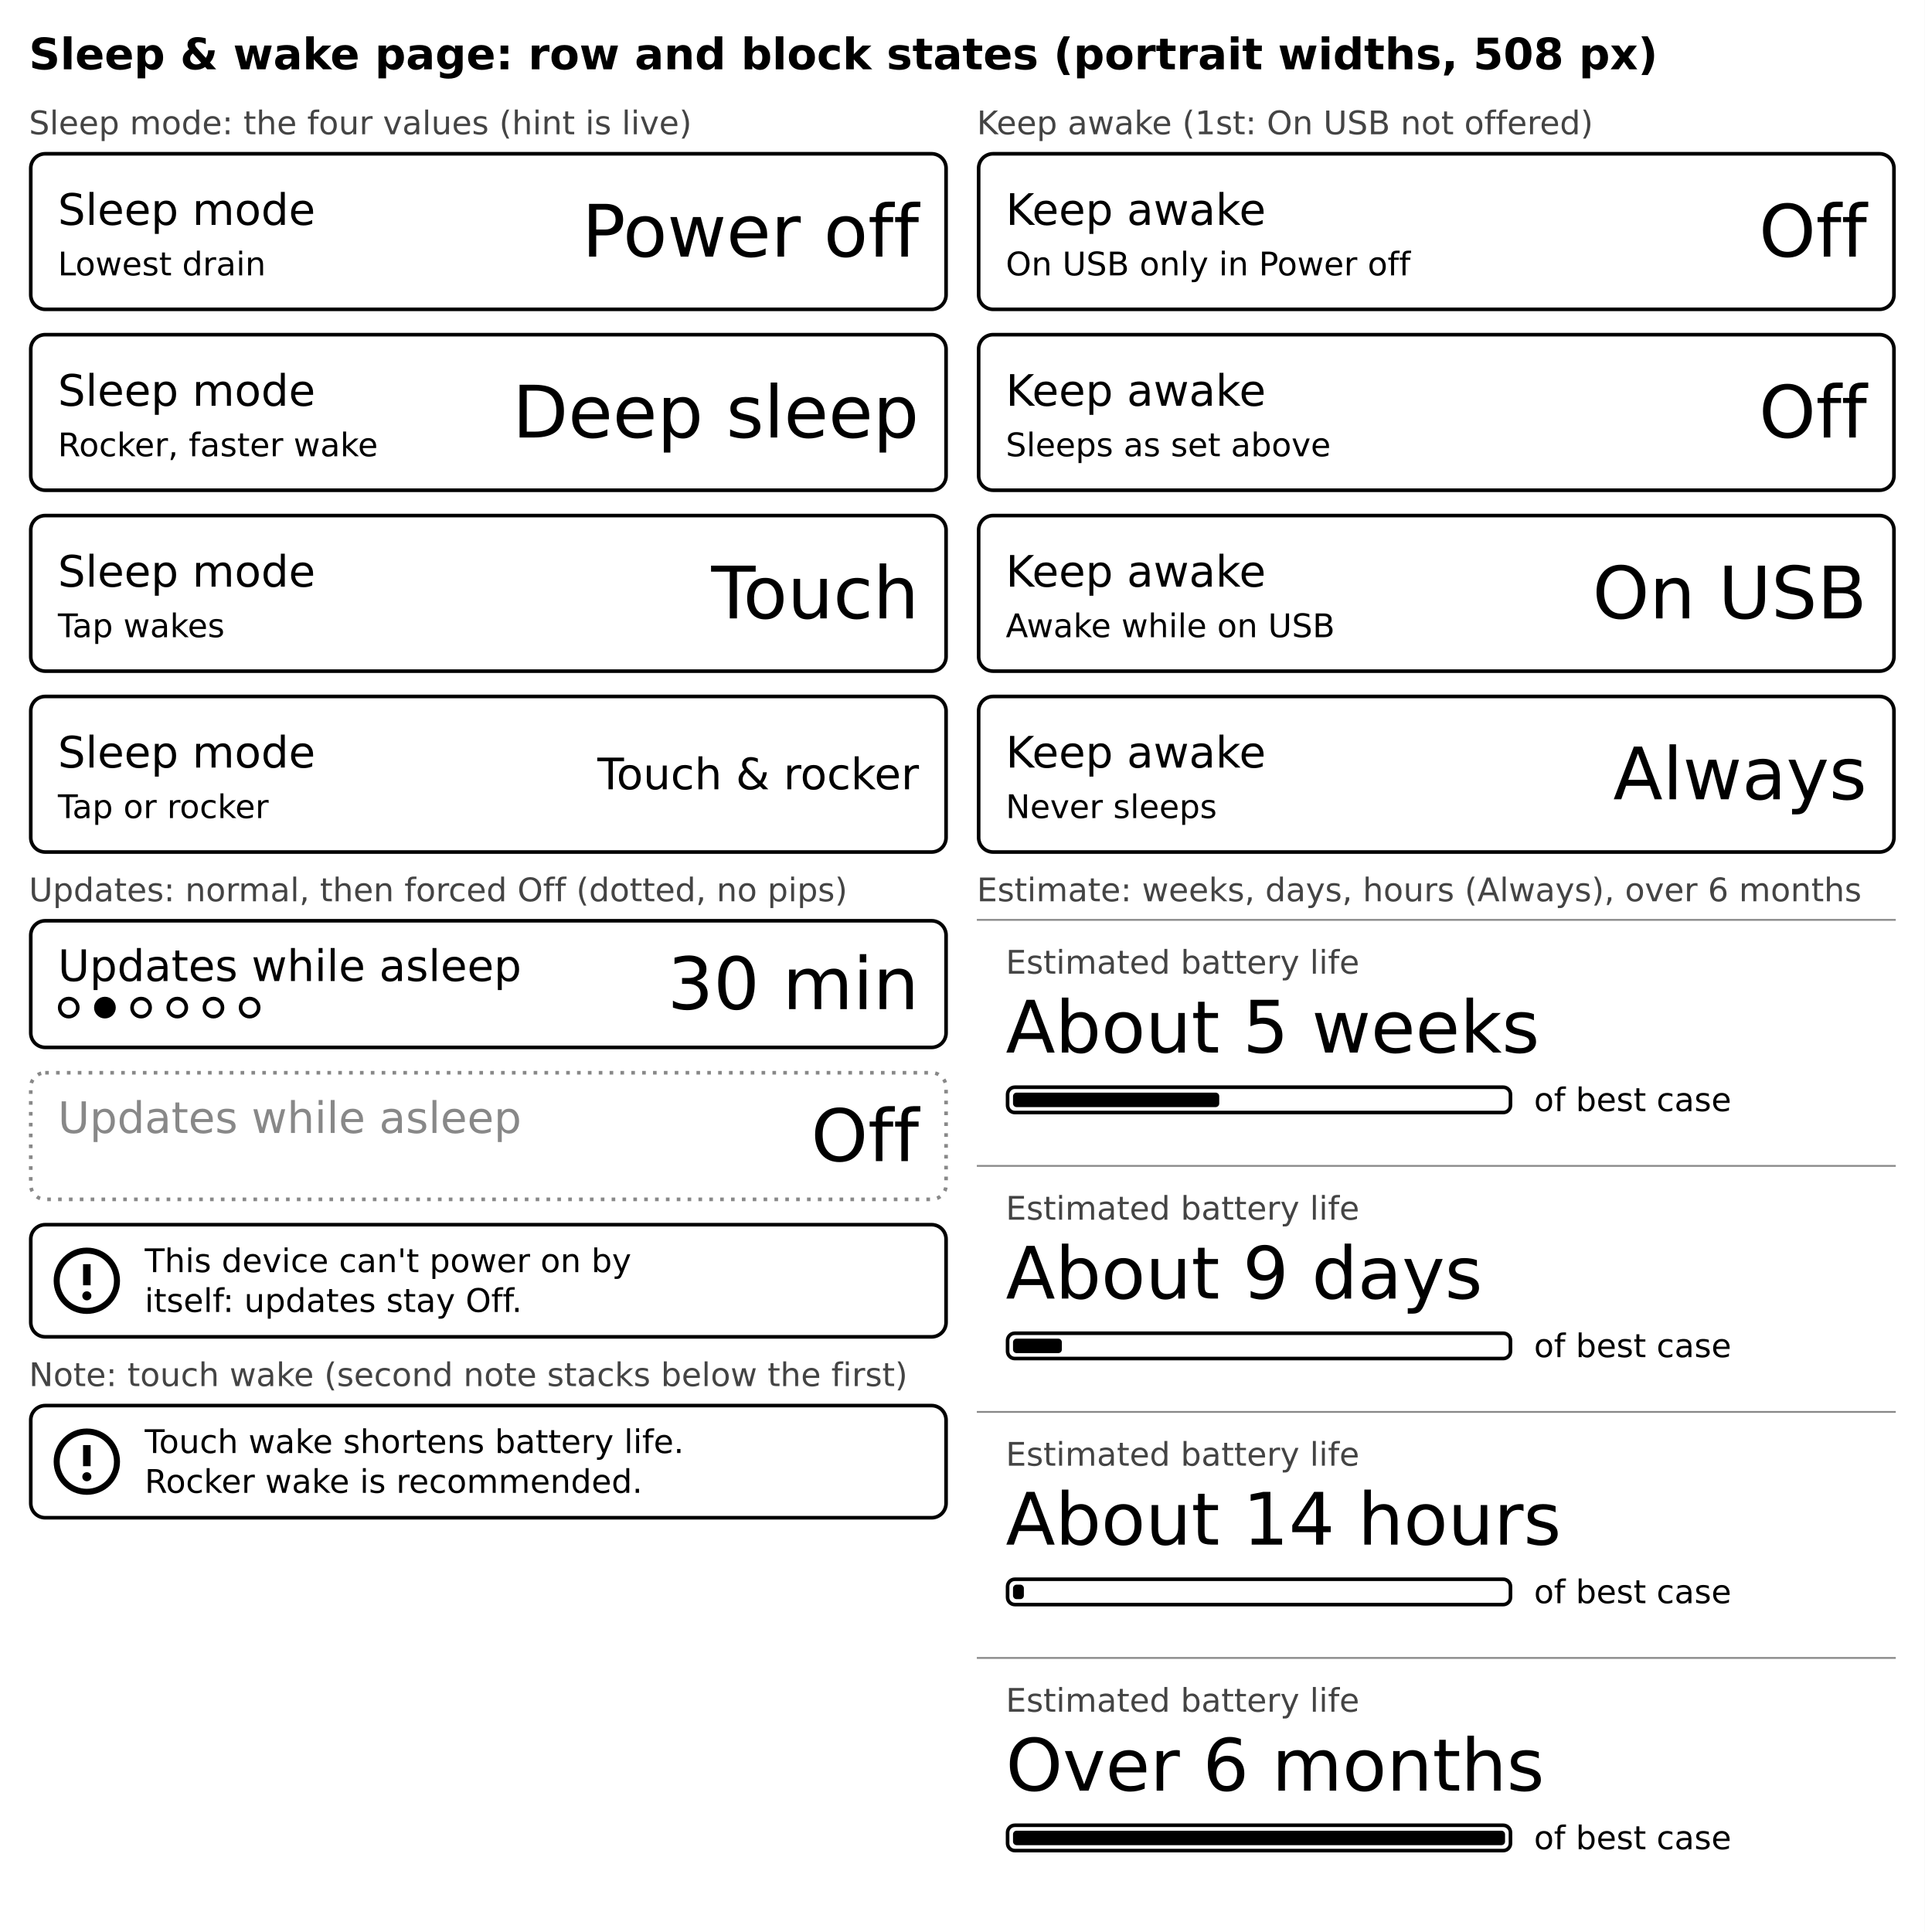
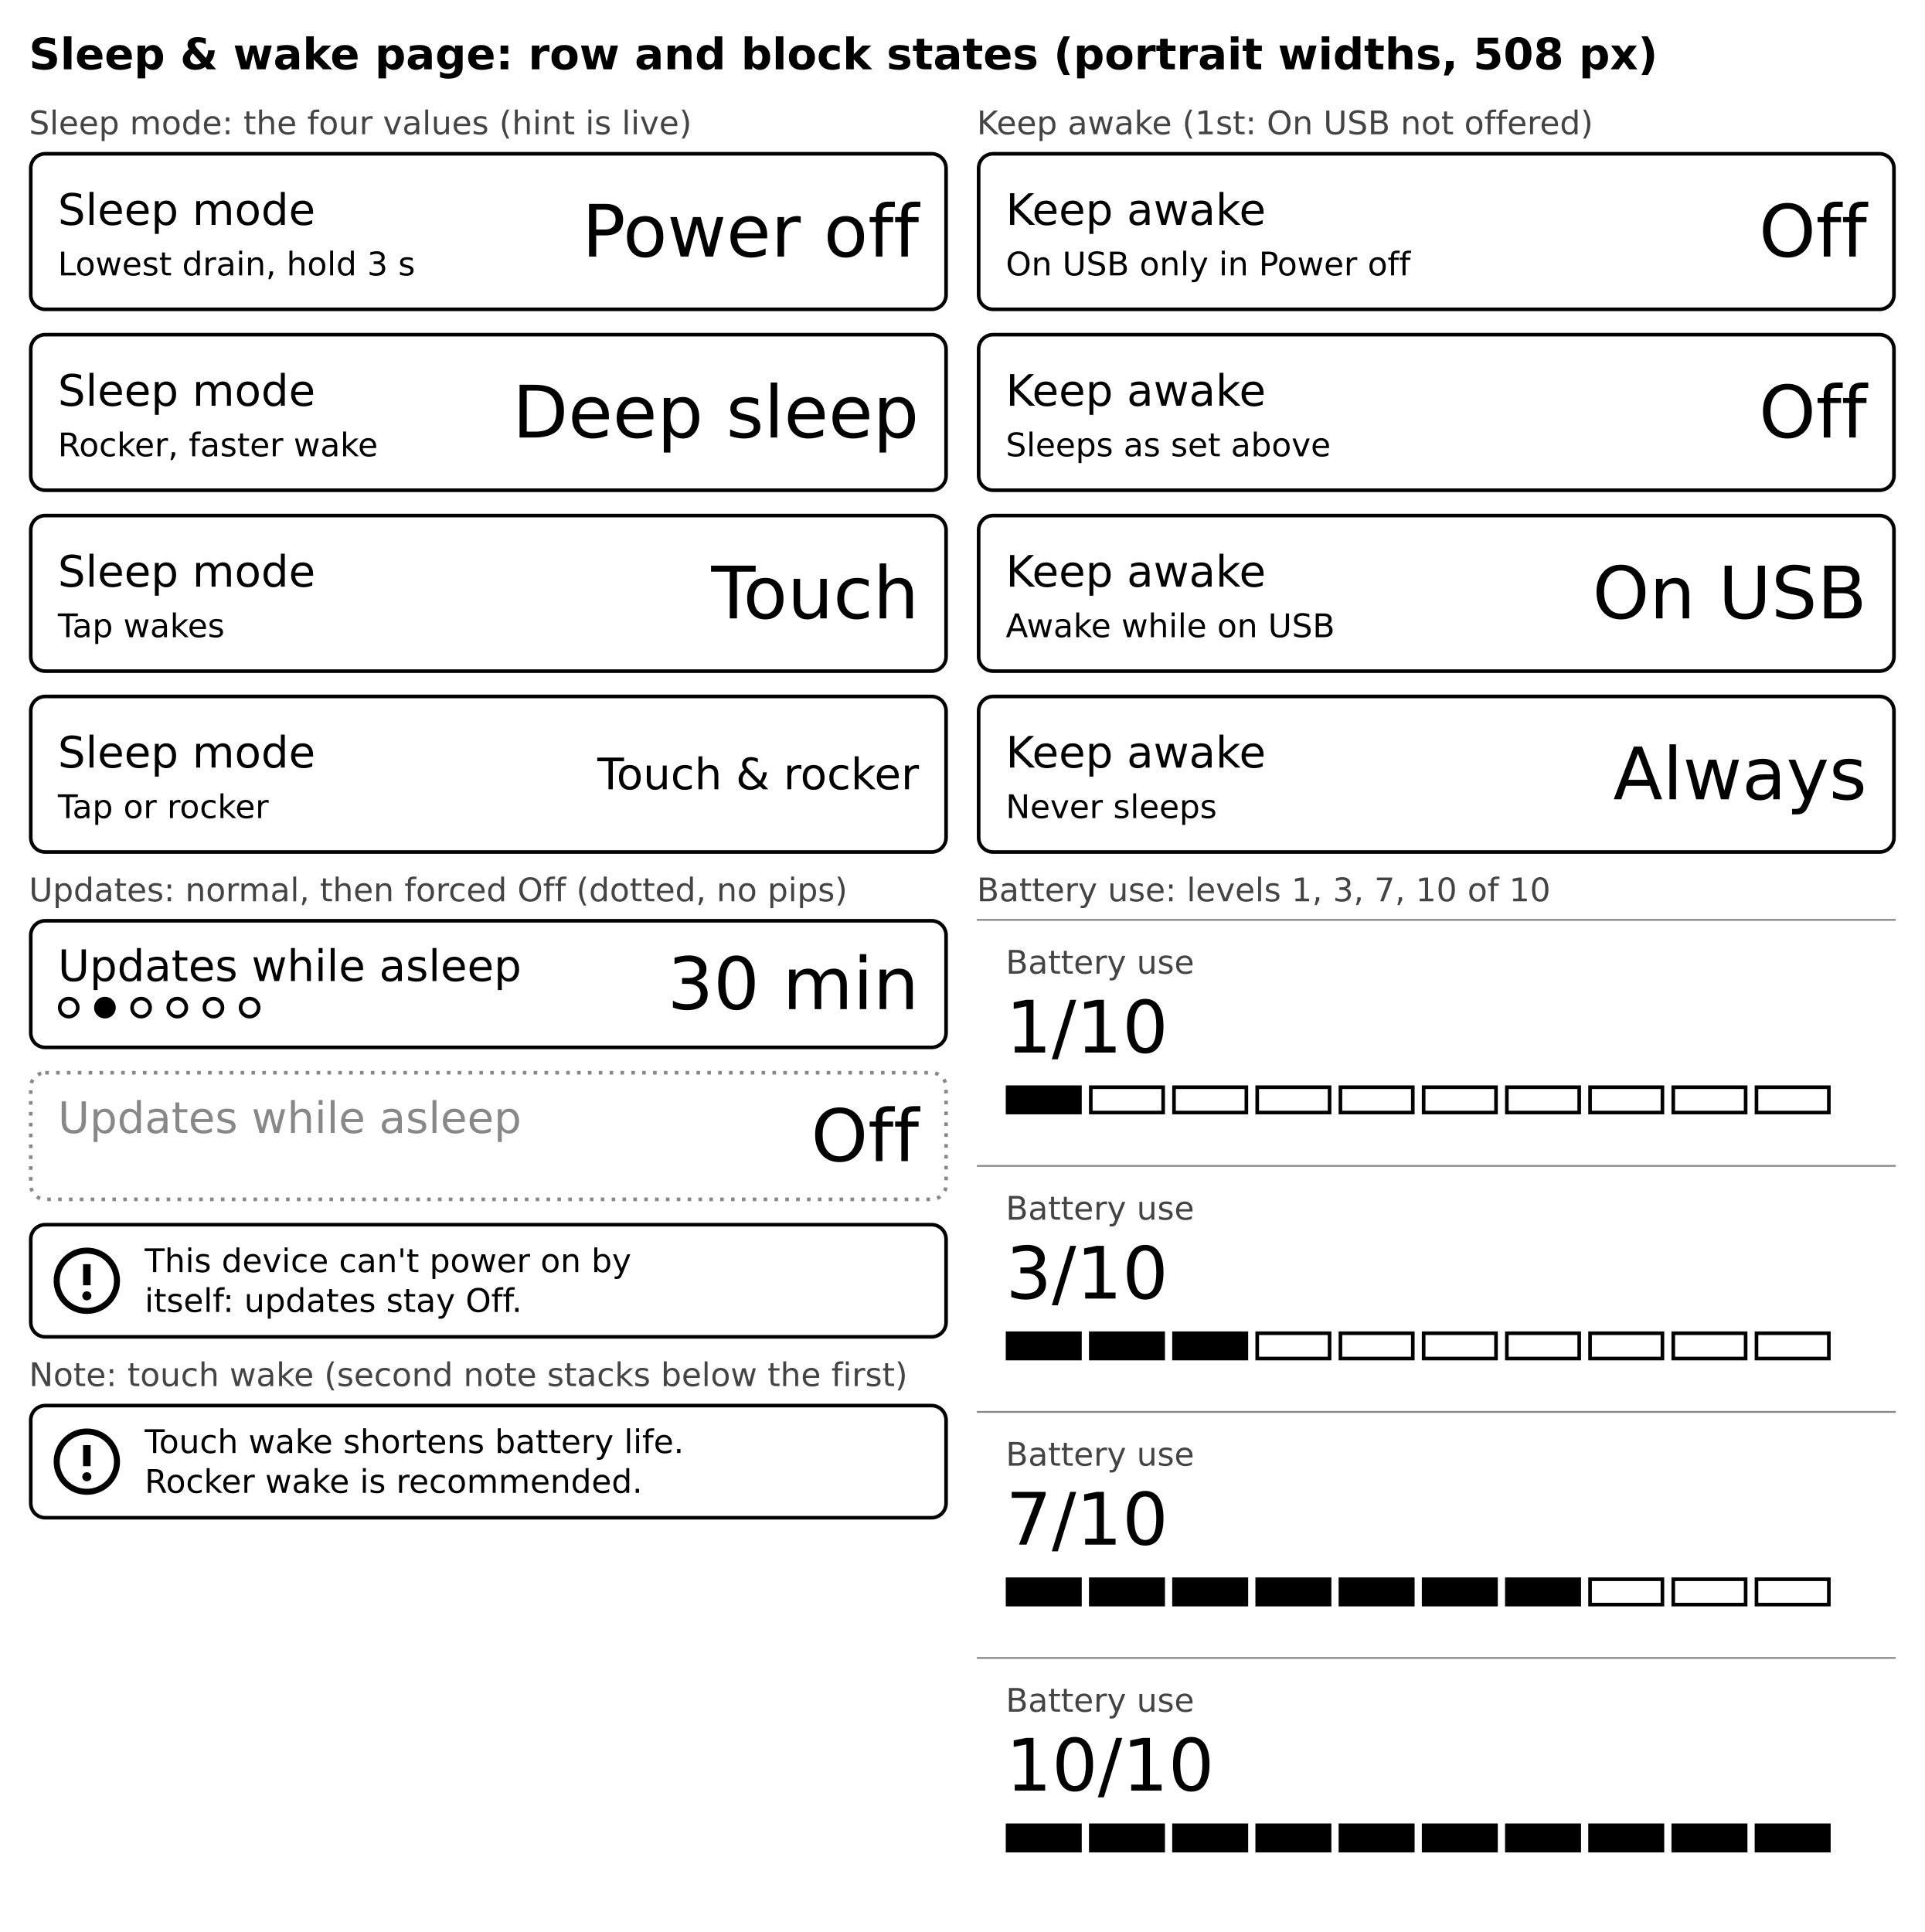
<svg xmlns="http://www.w3.org/2000/svg" xmlns:xlink="http://www.w3.org/1999/xlink" width="1064" height="1068" viewBox="0 0 1064 1068" font-family="DejaVu Sans">
  <defs>
    <symbol id="i-alert" viewBox="0 0 24 24">
      <circle cx="12" cy="12" r="10" fill="none" stroke="currentColor" stroke-width="2" />
      <line x1="12" y1="6.5" x2="12" y2="13.5" stroke="currentColor" stroke-width="2.5" />
      <circle cx="12" cy="17" r="1.5" fill="currentColor" />
    </symbol>
    <symbol id="i-chev-l" viewBox="0 0 24 24">
      <polyline points="15,4 7,12 15,20" fill="none" stroke="currentColor" stroke-width="2.5" stroke-linejoin="round" stroke-linecap="round" />
    </symbol>
    <symbol id="i-wifi" viewBox="0 0 24 24">
      <g fill="none" stroke="currentColor" stroke-width="2">
        <path d="M2 9 A14 14 0 0 1 22 9" />
        <path d="M5.5 12.5 A9.5 9.5 0 0 1 18.5 12.5" />
        <path d="M9 16 A5 5 0 0 1 15 16" />
      </g>
      <circle cx="12" cy="19.5" r="2" fill="currentColor" />
    </symbol>
    <symbol id="i-moon" viewBox="0 0 24 24">
      <path d="M19.00 19.11 A10 10 0 1 1 6.29 3.96 A10 10 0 0 0 19.00 19.11 Z" fill="currentColor" />
    </symbol>
    <symbol id="i-finger" viewBox="0 0 24 24">
      <circle cx="12" cy="12" r="3.2" fill="currentColor" />
      <circle cx="12" cy="12" r="7" fill="none" stroke="currentColor" stroke-width="1.8" />
      <circle cx="12" cy="12" r="10.8" fill="none" stroke="currentColor" stroke-width="1.8" />
    </symbol>
    <symbol id="i-power" viewBox="0 0 24 24">
      <g fill="none" stroke="currentColor" stroke-width="2.4" stroke-linecap="round">
        <path d="M12 3 V12" />
        <path d="M6.8 6.6 A8.4 8.4 0 1 0 17.2 6.6" />
      </g>
    </symbol>
    <symbol id="i-refresh" viewBox="0 0 24 24">
      <path d="M19 12 a7 7 0 1 1 -2.1 -5" fill="none" stroke="currentColor" stroke-width="2.4" />
      <polygon points="21,3 21,11 13,11" fill="currentColor" />
    </symbol>
  </defs>
  <rect width="1064" height="1068" fill="#fff" />
  <text x="16" y="30" font-size="24" font-weight="bold" fill="#000" text-anchor="start" dominant-baseline="central">Sleep &amp; wake page: row and block states (portrait widths, 508 px)</text>
  <text x="16" y="68" font-size="18" fill="#444" text-anchor="start" dominant-baseline="central">Sleep mode: the four values (hint is live)</text>
  <g id="w-1">
    <rect id="w-1-frame" x="16" y="84" width="508" height="88" rx="8" fill="#fff" />
    <rect x="17" y="85" width="506" height="86" rx="8" fill="none" stroke="#000" stroke-width="2" />
    <text id="w-1-label" x="32" y="116" font-size="24" fill="#000" text-anchor="start" dominant-baseline="central">Sleep mode</text>
-     <text id="w-1-hint" x="32" y="146" font-size="18" fill="#000" text-anchor="start" dominant-baseline="central">Lowest drain</text>
+     <text id="w-1-hint" x="32" y="146" font-size="18" fill="#000" text-anchor="start" dominant-baseline="central">Lowest drain, hold 3 s</text>
    <text id="w-1-value" x="508" y="128" font-size="40" fill="#000" text-anchor="end" dominant-baseline="central">Power off</text>
  </g>
  <g id="w-2">
    <rect id="w-2-frame" x="16" y="184" width="508" height="88" rx="8" fill="#fff" />
    <rect x="17" y="185" width="506" height="86" rx="8" fill="none" stroke="#000" stroke-width="2" />
    <text id="w-2-label" x="32" y="216" font-size="24" fill="#000" text-anchor="start" dominant-baseline="central">Sleep mode</text>
    <text id="w-2-hint" x="32" y="246" font-size="18" fill="#000" text-anchor="start" dominant-baseline="central">Rocker, faster wake</text>
    <text id="w-2-value" x="508" y="228" font-size="40" fill="#000" text-anchor="end" dominant-baseline="central">Deep sleep</text>
  </g>
  <g id="w-3">
    <rect id="w-3-frame" x="16" y="284" width="508" height="88" rx="8" fill="#fff" />
    <rect x="17" y="285" width="506" height="86" rx="8" fill="none" stroke="#000" stroke-width="2" />
    <text id="w-3-label" x="32" y="316" font-size="24" fill="#000" text-anchor="start" dominant-baseline="central">Sleep mode</text>
    <text id="w-3-hint" x="32" y="346" font-size="18" fill="#000" text-anchor="start" dominant-baseline="central">Tap wakes</text>
    <text id="w-3-value" x="508" y="328" font-size="40" fill="#000" text-anchor="end" dominant-baseline="central">Touch</text>
  </g>
  <g id="w-4">
    <rect id="w-4-frame" x="16" y="384" width="508" height="88" rx="8" fill="#fff" />
    <rect x="17" y="385" width="506" height="86" rx="8" fill="none" stroke="#000" stroke-width="2" />
    <text id="w-4-label" x="32" y="416" font-size="24" fill="#000" text-anchor="start" dominant-baseline="central">Sleep mode</text>
    <text id="w-4-hint" x="32" y="446" font-size="18" fill="#000" text-anchor="start" dominant-baseline="central">Tap or rocker</text>
    <text id="w-4-value" x="508" y="428" font-size="24" fill="#000" text-anchor="end" dominant-baseline="central">Touch &amp; rocker</text>
  </g>
  <text x="16" y="492" font-size="18" fill="#444" text-anchor="start" dominant-baseline="central">Updates: normal, then forced Off (dotted, no pips)</text>
  <g id="w-5">
    <rect id="w-5-frame" x="16" y="508" width="508" height="72" rx="8" fill="#fff" />
    <rect x="17" y="509" width="506" height="70" rx="8" fill="none" stroke="#000" stroke-width="2" />
    <text id="w-5-label" x="32" y="534" font-size="24" fill="#000" text-anchor="start" dominant-baseline="central">Updates while asleep</text>
    <circle id="w-5-pip0" cx="38" cy="557" r="5" fill="#fff" stroke="#000" stroke-width="2" />
    <circle id="w-5-pip1" cx="58" cy="557" r="6" fill="#000" />
    <circle id="w-5-pip2" cx="78" cy="557" r="5" fill="#fff" stroke="#000" stroke-width="2" />
    <circle id="w-5-pip3" cx="98" cy="557" r="5" fill="#fff" stroke="#000" stroke-width="2" />
    <circle id="w-5-pip4" cx="118" cy="557" r="5" fill="#fff" stroke="#000" stroke-width="2" />
    <circle id="w-5-pip5" cx="138" cy="557" r="5" fill="#fff" stroke="#000" stroke-width="2" />
    <text id="w-5-value" x="508" y="544" font-size="40" fill="#000" text-anchor="end" dominant-baseline="central">30 min</text>
  </g>
  <g id="w-6">
    <rect id="w-6-frame" x="16" y="592" width="508" height="72" rx="8" fill="#fff" />
    <rect x="17" y="593" width="506" height="70" rx="8" fill="none" stroke="#888" stroke-width="2" stroke-dasharray="2 4" />
    <text id="w-6-label" x="32" y="618" font-size="24" fill="#888" text-anchor="start" dominant-baseline="central">Updates while asleep</text>
    <text id="w-6-value" x="508" y="628" font-size="40" fill="#000" text-anchor="end" dominant-baseline="central">Off</text>
  </g>
  <g id="w-7">
    <rect id="w-7-frame" x="16" y="676" width="508" height="64" rx="8" fill="#fff" />
    <rect x="17" y="677" width="506" height="62" rx="8" fill="none" stroke="#000" stroke-width="2" />
    <use id="w-7-icon" xlink:href="#i-alert" href="#i-alert" x="28" y="688" width="40" height="40" color="#000" />
    <text id="w-7-l1" x="80" y="697" font-size="18" fill="#000" text-anchor="start" dominant-baseline="central">This device can't power on by</text>
    <text id="w-7-l2" x="80" y="719" font-size="18" fill="#000" text-anchor="start" dominant-baseline="central">itself: updates stay Off.</text>
  </g>
  <text x="16" y="760" font-size="18" fill="#444" text-anchor="start" dominant-baseline="central">Note: touch wake (second note stacks below the first)</text>
  <g id="w-8">
    <rect id="w-8-frame" x="16" y="776" width="508" height="64" rx="8" fill="#fff" />
    <rect x="17" y="777" width="506" height="62" rx="8" fill="none" stroke="#000" stroke-width="2" />
    <use id="w-8-icon" xlink:href="#i-alert" href="#i-alert" x="28" y="788" width="40" height="40" color="#000" />
    <text id="w-8-l1" x="80" y="797" font-size="18" fill="#000" text-anchor="start" dominant-baseline="central">Touch wake shortens battery life.</text>
    <text id="w-8-l2" x="80" y="819" font-size="18" fill="#000" text-anchor="start" dominant-baseline="central">Rocker wake is recommended.</text>
  </g>
  <text x="540" y="68" font-size="18" fill="#444" text-anchor="start" dominant-baseline="central">Keep awake (1st: On USB not offered)</text>
  <g id="w-9">
    <rect id="w-9-frame" x="540" y="84" width="508" height="88" rx="8" fill="#fff" />
    <rect x="541" y="85" width="506" height="86" rx="8" fill="none" stroke="#000" stroke-width="2" />
    <text id="w-9-label" x="556" y="116" font-size="24" fill="#000" text-anchor="start" dominant-baseline="central">Keep awake</text>
    <text id="w-9-hint" x="556" y="146" font-size="18" fill="#000" text-anchor="start" dominant-baseline="central">On USB only in Power off</text>
    <text id="w-9-value" x="1032" y="128" font-size="40" fill="#000" text-anchor="end" dominant-baseline="central">Off</text>
  </g>
  <g id="w-10">
    <rect id="w-10-frame" x="540" y="184" width="508" height="88" rx="8" fill="#fff" />
    <rect x="541" y="185" width="506" height="86" rx="8" fill="none" stroke="#000" stroke-width="2" />
    <text id="w-10-label" x="556" y="216" font-size="24" fill="#000" text-anchor="start" dominant-baseline="central">Keep awake</text>
    <text id="w-10-hint" x="556" y="246" font-size="18" fill="#000" text-anchor="start" dominant-baseline="central">Sleeps as set above</text>
    <text id="w-10-value" x="1032" y="228" font-size="40" fill="#000" text-anchor="end" dominant-baseline="central">Off</text>
  </g>
  <g id="w-11">
    <rect id="w-11-frame" x="540" y="284" width="508" height="88" rx="8" fill="#fff" />
    <rect x="541" y="285" width="506" height="86" rx="8" fill="none" stroke="#000" stroke-width="2" />
    <text id="w-11-label" x="556" y="316" font-size="24" fill="#000" text-anchor="start" dominant-baseline="central">Keep awake</text>
    <text id="w-11-hint" x="556" y="346" font-size="18" fill="#000" text-anchor="start" dominant-baseline="central">Awake while on USB</text>
    <text id="w-11-value" x="1032" y="328" font-size="40" fill="#000" text-anchor="end" dominant-baseline="central">On USB</text>
  </g>
  <g id="w-12">
    <rect id="w-12-frame" x="540" y="384" width="508" height="88" rx="8" fill="#fff" />
    <rect x="541" y="385" width="506" height="86" rx="8" fill="none" stroke="#000" stroke-width="2" />
    <text id="w-12-label" x="556" y="416" font-size="24" fill="#000" text-anchor="start" dominant-baseline="central">Keep awake</text>
    <text id="w-12-hint" x="556" y="446" font-size="18" fill="#000" text-anchor="start" dominant-baseline="central">Never sleeps</text>
    <text id="w-12-value" x="1032" y="428" font-size="40" fill="#000" text-anchor="end" dominant-baseline="central">Always</text>
  </g>
-   <text x="540" y="492" font-size="18" fill="#444" text-anchor="start" dominant-baseline="central">Estimate: weeks, days, hours (Always), over 6 months</text>
+   <text x="540" y="492" font-size="18" fill="#444" text-anchor="start" dominant-baseline="central">Battery use: levels 1, 3, 7, 10 of 10</text>
  <g id="w-13">
    <rect id="w-13-frame" x="540" y="508" width="508" height="124" fill="#fff" />
    <rect x="540" y="508" width="508" height="1" fill="#888" />
-     <text id="w-13-cap" x="556" y="532" font-size="18" fill="#444" text-anchor="start" dominant-baseline="central">Estimated battery life</text>
-     <text id="w-13-main" x="556" y="568" font-size="40" fill="#000" text-anchor="start" dominant-baseline="central">About 5 weeks</text>
-     <rect id="w-13-gauge" x="557" y="601" width="278" height="14" rx="4" fill="#fff" stroke="#000" stroke-width="2" />
-     <rect id="w-13-fill-btn" x="560" y="604" width="114" height="8" rx="2" fill="#000" />
-     <text id="w-13-best" x="848" y="608" font-size="18" fill="#000" text-anchor="start" dominant-baseline="central">of best case</text>
+     <text id="w-13-cap" x="556" y="532" font-size="18" fill="#444" text-anchor="start" dominant-baseline="central">Battery use</text>
+     <text id="w-13-main" x="556" y="568" font-size="40" fill="#000" text-anchor="start" dominant-baseline="central">1/10</text>
+     <rect id="w-13-seg1" x="556" y="600" width="42" height="16" fill="#000" />
+     <rect id="w-13-seg2" x="603" y="601" width="40" height="14" fill="#fff" stroke="#000" stroke-width="2" />
+     <rect id="w-13-seg3" x="649" y="601" width="40" height="14" fill="#fff" stroke="#000" stroke-width="2" />
+     <rect id="w-13-seg4" x="695" y="601" width="40" height="14" fill="#fff" stroke="#000" stroke-width="2" />
+     <rect id="w-13-seg5" x="741" y="601" width="40" height="14" fill="#fff" stroke="#000" stroke-width="2" />
+     <rect id="w-13-seg6" x="787" y="601" width="40" height="14" fill="#fff" stroke="#000" stroke-width="2" />
+     <rect id="w-13-seg7" x="833" y="601" width="40" height="14" fill="#fff" stroke="#000" stroke-width="2" />
+     <rect id="w-13-seg8" x="879" y="601" width="40" height="14" fill="#fff" stroke="#000" stroke-width="2" />
+     <rect id="w-13-seg9" x="925" y="601" width="40" height="14" fill="#fff" stroke="#000" stroke-width="2" />
+     <rect id="w-13-seg10" x="971" y="601" width="40" height="14" fill="#fff" stroke="#000" stroke-width="2" />
  </g>
  <g id="w-14">
    <rect id="w-14-frame" x="540" y="644" width="508" height="124" fill="#fff" />
    <rect x="540" y="644" width="508" height="1" fill="#888" />
-     <text id="w-14-cap" x="556" y="668" font-size="18" fill="#444" text-anchor="start" dominant-baseline="central">Estimated battery life</text>
-     <text id="w-14-main" x="556" y="704" font-size="40" fill="#000" text-anchor="start" dominant-baseline="central">About 9 days</text>
-     <rect id="w-14-gauge" x="557" y="737" width="278" height="14" rx="4" fill="#fff" stroke="#000" stroke-width="2" />
-     <rect id="w-14-fill-btn" x="560" y="740" width="27" height="8" rx="2" fill="#000" />
-     <text id="w-14-best" x="848" y="744" font-size="18" fill="#000" text-anchor="start" dominant-baseline="central">of best case</text>
+     <text id="w-14-cap" x="556" y="668" font-size="18" fill="#444" text-anchor="start" dominant-baseline="central">Battery use</text>
+     <text id="w-14-main" x="556" y="704" font-size="40" fill="#000" text-anchor="start" dominant-baseline="central">3/10</text>
+     <rect id="w-14-seg1" x="556" y="736" width="42" height="16" fill="#000" />
+     <rect id="w-14-seg2" x="602" y="736" width="42" height="16" fill="#000" />
+     <rect id="w-14-seg3" x="648" y="736" width="42" height="16" fill="#000" />
+     <rect id="w-14-seg4" x="695" y="737" width="40" height="14" fill="#fff" stroke="#000" stroke-width="2" />
+     <rect id="w-14-seg5" x="741" y="737" width="40" height="14" fill="#fff" stroke="#000" stroke-width="2" />
+     <rect id="w-14-seg6" x="787" y="737" width="40" height="14" fill="#fff" stroke="#000" stroke-width="2" />
+     <rect id="w-14-seg7" x="833" y="737" width="40" height="14" fill="#fff" stroke="#000" stroke-width="2" />
+     <rect id="w-14-seg8" x="879" y="737" width="40" height="14" fill="#fff" stroke="#000" stroke-width="2" />
+     <rect id="w-14-seg9" x="925" y="737" width="40" height="14" fill="#fff" stroke="#000" stroke-width="2" />
+     <rect id="w-14-seg10" x="971" y="737" width="40" height="14" fill="#fff" stroke="#000" stroke-width="2" />
  </g>
  <g id="w-15">
    <rect id="w-15-frame" x="540" y="780" width="508" height="124" fill="#fff" />
    <rect x="540" y="780" width="508" height="1" fill="#888" />
-     <text id="w-15-cap" x="556" y="804" font-size="18" fill="#444" text-anchor="start" dominant-baseline="central">Estimated battery life</text>
-     <text id="w-15-main" x="556" y="840" font-size="40" fill="#000" text-anchor="start" dominant-baseline="central">About 14 hours</text>
-     <rect id="w-15-gauge" x="557" y="873" width="278" height="14" rx="4" fill="#fff" stroke="#000" stroke-width="2" />
-     <rect id="w-15-fill-btn" x="560" y="876" width="6" height="8" rx="2" fill="#000" />
-     <text id="w-15-best" x="848" y="880" font-size="18" fill="#000" text-anchor="start" dominant-baseline="central">of best case</text>
+     <text id="w-15-cap" x="556" y="804" font-size="18" fill="#444" text-anchor="start" dominant-baseline="central">Battery use</text>
+     <text id="w-15-main" x="556" y="840" font-size="40" fill="#000" text-anchor="start" dominant-baseline="central">7/10</text>
+     <rect id="w-15-seg1" x="556" y="872" width="42" height="16" fill="#000" />
+     <rect id="w-15-seg2" x="602" y="872" width="42" height="16" fill="#000" />
+     <rect id="w-15-seg3" x="648" y="872" width="42" height="16" fill="#000" />
+     <rect id="w-15-seg4" x="694" y="872" width="42" height="16" fill="#000" />
+     <rect id="w-15-seg5" x="740" y="872" width="42" height="16" fill="#000" />
+     <rect id="w-15-seg6" x="786" y="872" width="42" height="16" fill="#000" />
+     <rect id="w-15-seg7" x="832" y="872" width="42" height="16" fill="#000" />
+     <rect id="w-15-seg8" x="879" y="873" width="40" height="14" fill="#fff" stroke="#000" stroke-width="2" />
+     <rect id="w-15-seg9" x="925" y="873" width="40" height="14" fill="#fff" stroke="#000" stroke-width="2" />
+     <rect id="w-15-seg10" x="971" y="873" width="40" height="14" fill="#fff" stroke="#000" stroke-width="2" />
  </g>
  <g id="w-16">
    <rect id="w-16-frame" x="540" y="916" width="508" height="124" fill="#fff" />
    <rect x="540" y="916" width="508" height="1" fill="#888" />
-     <text id="w-16-cap" x="556" y="940" font-size="18" fill="#444" text-anchor="start" dominant-baseline="central">Estimated battery life</text>
-     <text id="w-16-main" x="556" y="976" font-size="40" fill="#000" text-anchor="start" dominant-baseline="central">Over 6 months</text>
-     <rect id="w-16-gauge" x="557" y="1009" width="278" height="14" rx="4" fill="#fff" stroke="#000" stroke-width="2" />
-     <rect id="w-16-fill-btn" x="560" y="1012" width="272" height="8" rx="2" fill="#000" />
-     <text id="w-16-best" x="848" y="1016" font-size="18" fill="#000" text-anchor="start" dominant-baseline="central">of best case</text>
+     <text id="w-16-cap" x="556" y="940" font-size="18" fill="#444" text-anchor="start" dominant-baseline="central">Battery use</text>
+     <text id="w-16-main" x="556" y="976" font-size="40" fill="#000" text-anchor="start" dominant-baseline="central">10/10</text>
+     <rect id="w-16-seg1" x="556" y="1008" width="42" height="16" fill="#000" />
+     <rect id="w-16-seg2" x="602" y="1008" width="42" height="16" fill="#000" />
+     <rect id="w-16-seg3" x="648" y="1008" width="42" height="16" fill="#000" />
+     <rect id="w-16-seg4" x="694" y="1008" width="42" height="16" fill="#000" />
+     <rect id="w-16-seg5" x="740" y="1008" width="42" height="16" fill="#000" />
+     <rect id="w-16-seg6" x="786" y="1008" width="42" height="16" fill="#000" />
+     <rect id="w-16-seg7" x="832" y="1008" width="42" height="16" fill="#000" />
+     <rect id="w-16-seg8" x="878" y="1008" width="42" height="16" fill="#000" />
+     <rect id="w-16-seg9" x="924" y="1008" width="42" height="16" fill="#000" />
+     <rect id="w-16-seg10" x="970" y="1008" width="42" height="16" fill="#000" />
  </g>
</svg>
